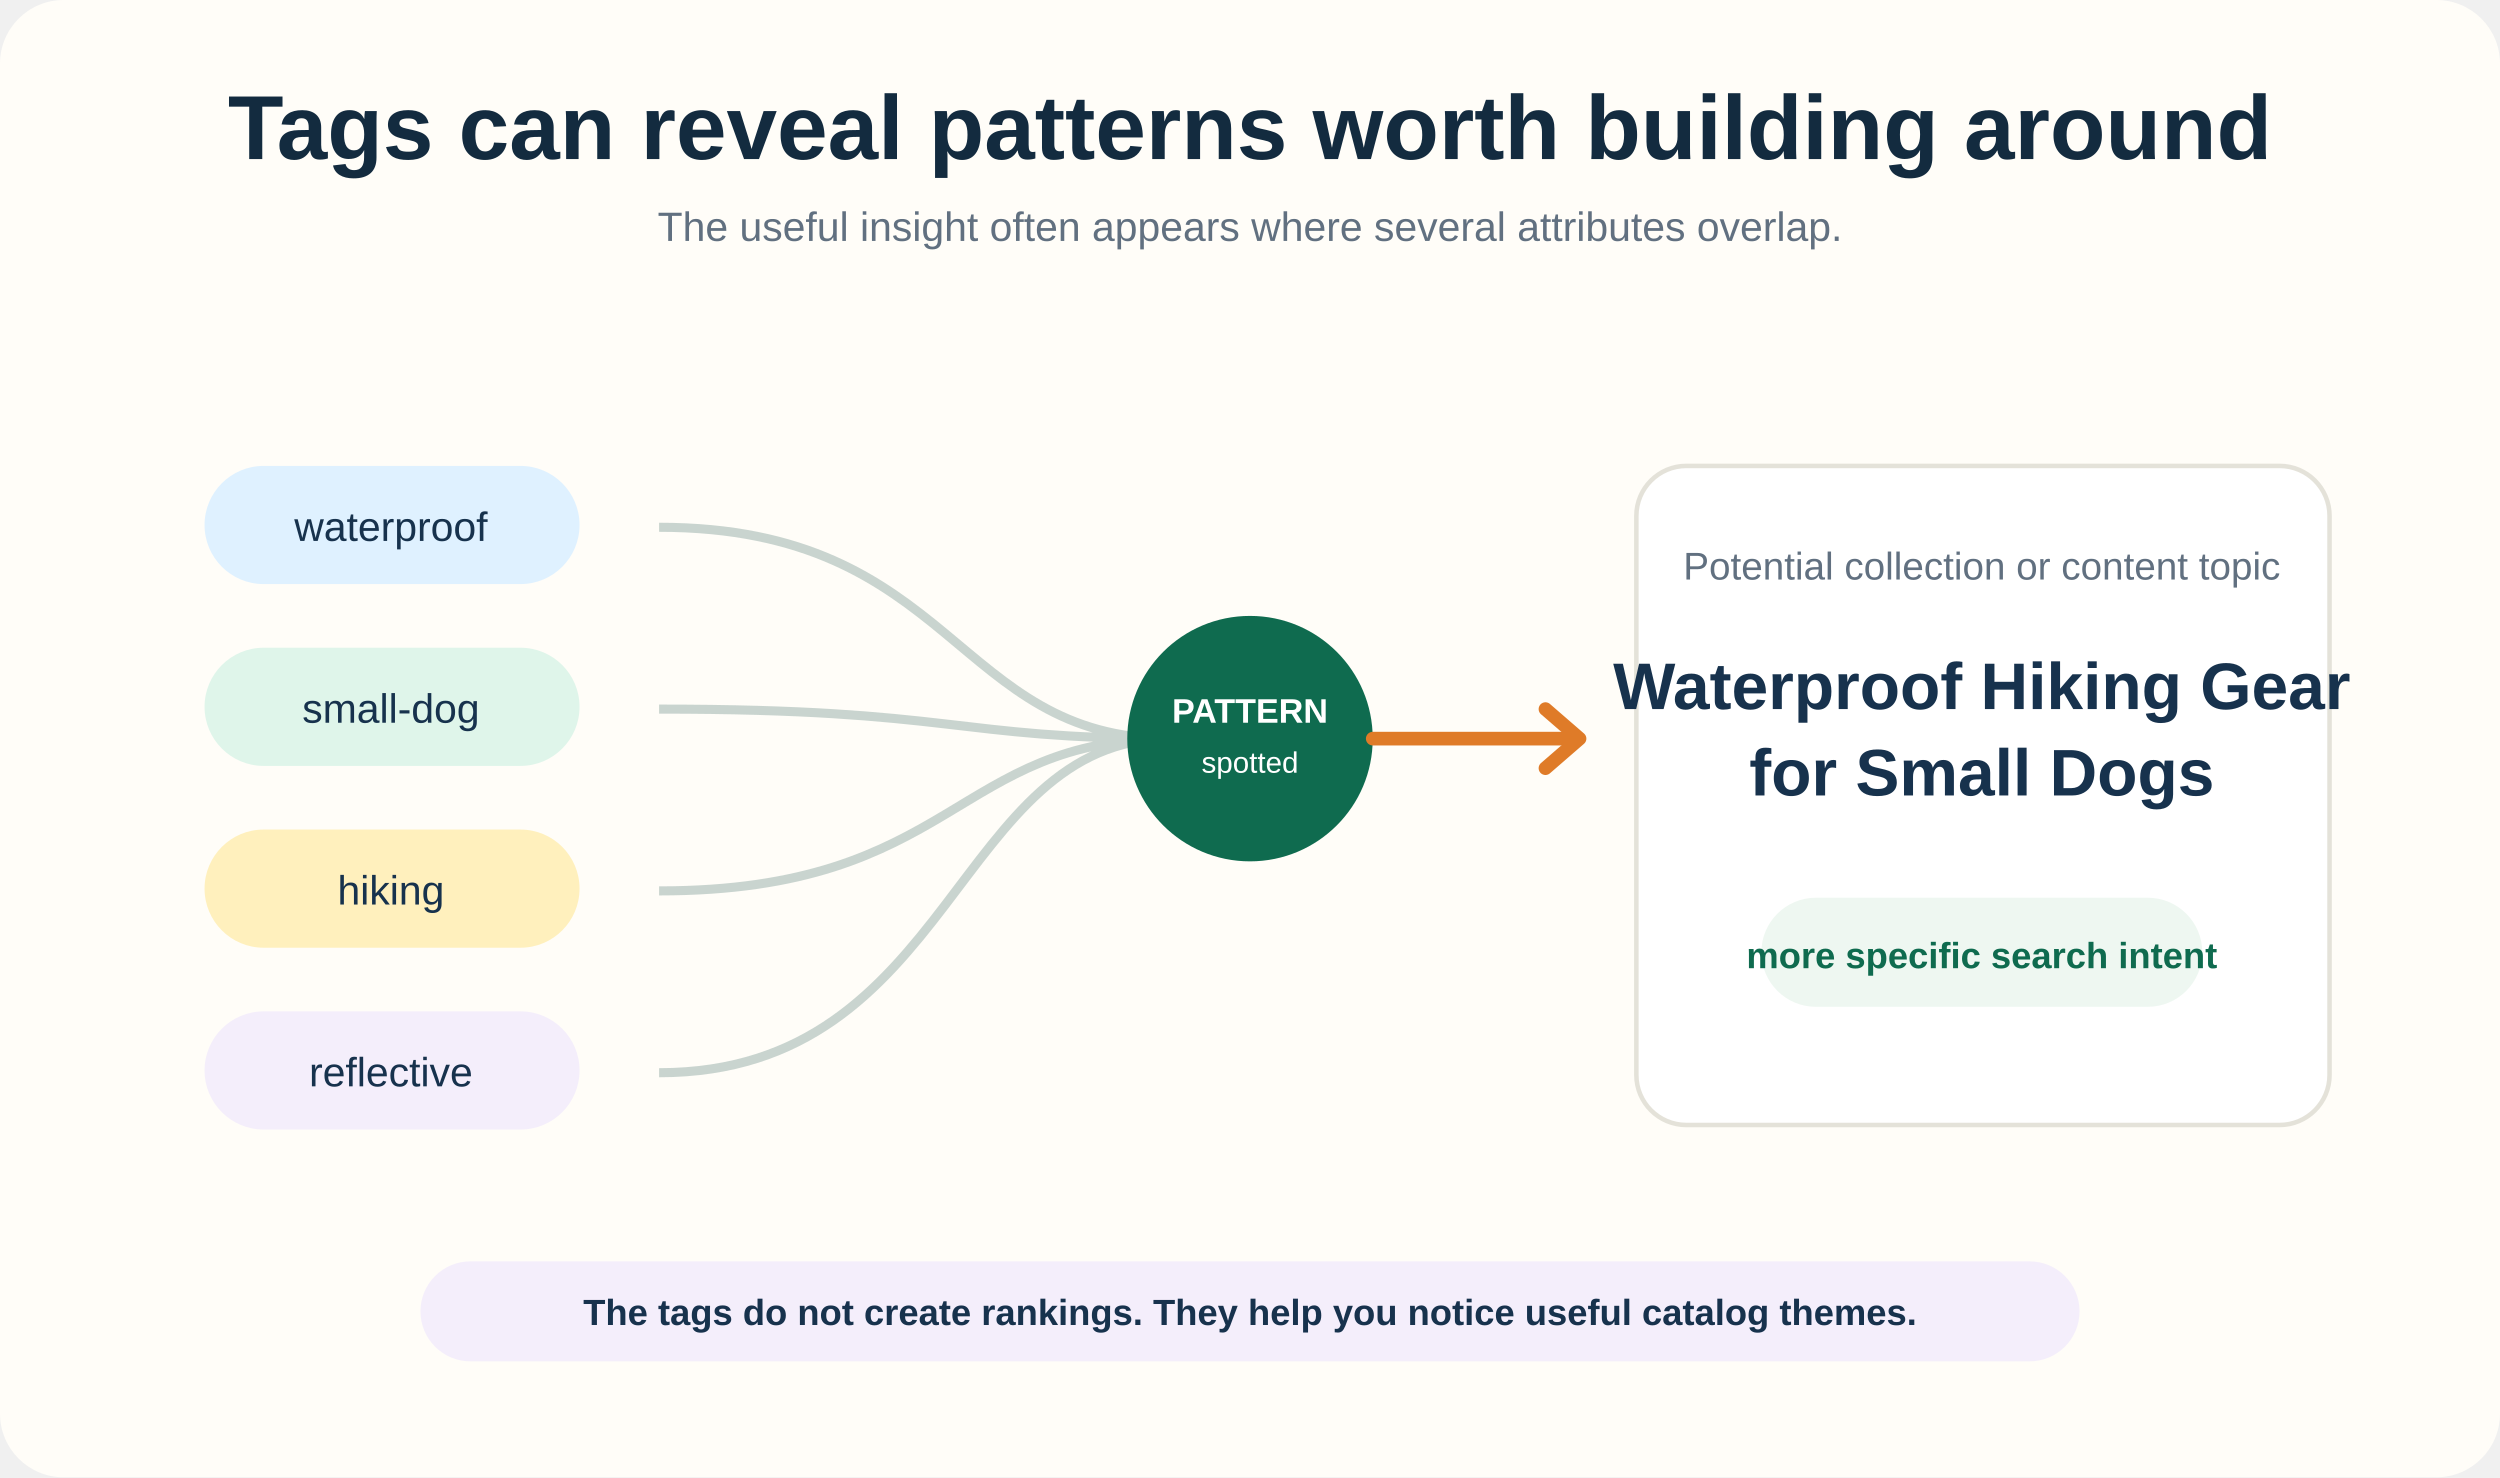
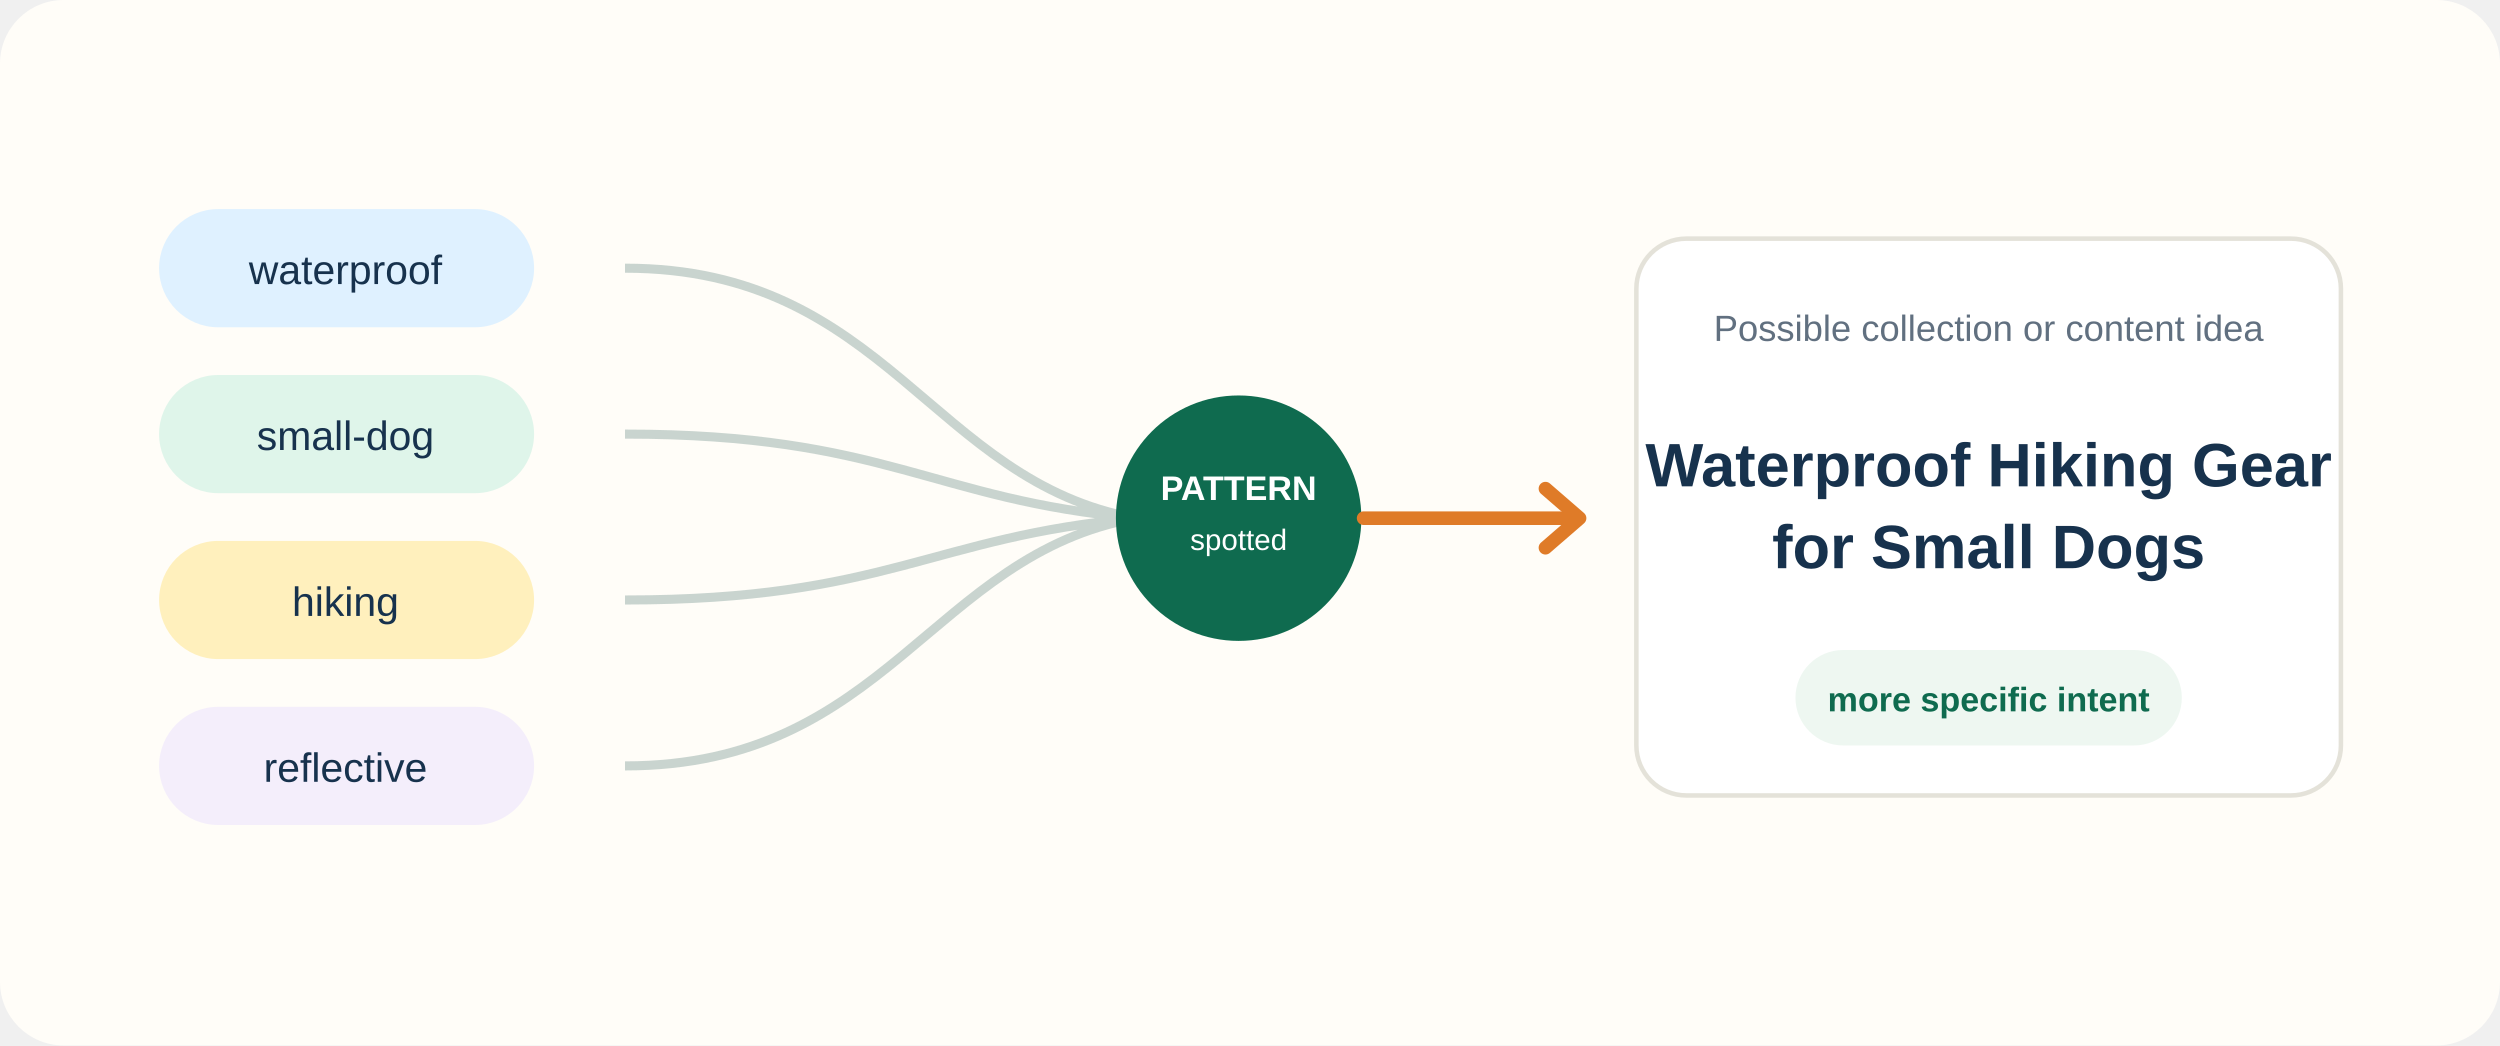
- <svg xmlns="http://www.w3.org/2000/svg" width="1100" height="650" viewBox="0 0 1100 650" role="img" aria-labelledby="title desc">
-   <rect width="1100" height="650" rx="28" fill="#fffdf8" />
-   <text x="550" y="70" text-anchor="middle" font-family="Arial,sans-serif" font-size="40" font-weight="700" fill="#132b3f">Tags can reveal patterns worth building around</text>
-   <text x="550" y="106" text-anchor="middle" font-family="Arial,sans-serif" font-size="18" fill="#617080">The useful insight often appears where several attributes overlap.</text>
+ <svg xmlns="http://www.w3.org/2000/svg" width="1100" height="460" viewBox="0 0 1100 460" role="img" aria-labelledby="title desc">
+   <rect width="1100" height="460" rx="28" fill="#fffdf8" />
  <g font-family="Arial,sans-serif" font-size="18" fill="#17324d">
-     <rect x="90" y="205" width="165" height="52" rx="26" fill="#dff1ff" />
-     <text x="172" y="238" text-anchor="middle">waterproof</text>
-     <rect x="90" y="285" width="165" height="52" rx="26" fill="#dff5ea" />
-     <text x="172" y="318" text-anchor="middle">small-dog</text>
-     <rect x="90" y="365" width="165" height="52" rx="26" fill="#fff0bd" />
-     <text x="172" y="398" text-anchor="middle">hiking</text>
-     <rect x="90" y="445" width="165" height="52" rx="26" fill="#f4eefb" />
-     <text x="172" y="478" text-anchor="middle">reflective</text>
+     <rect x="70" y="92" width="165" height="52" rx="26" fill="#dff1ff" />
+     <text x="152" y="125" text-anchor="middle">waterproof</text>
+     <rect x="70" y="165" width="165" height="52" rx="26" fill="#dff5ea" />
+     <text x="152" y="198" text-anchor="middle">small-dog</text>
+     <rect x="70" y="238" width="165" height="52" rx="26" fill="#fff0bd" />
+     <text x="152" y="271" text-anchor="middle">hiking</text>
+     <rect x="70" y="311" width="165" height="52" rx="26" fill="#f4eefb" />
+     <text x="152" y="344" text-anchor="middle">reflective</text>
  </g>
-   <path d="M290 232C420 232 420 325 515 325M290 312C420 312 420 325 515 325M290 392C420 392 420 325 515 325M290 472C420 472 420 325 515 325" fill="none" stroke="#c9d4cf" stroke-width="4" />
-   <circle cx="550" cy="325" r="54" fill="#0f6b4f" />
-   <text x="550" y="318" text-anchor="middle" font-family="Arial,sans-serif" font-size="15" font-weight="700" fill="#fff">PATTERN</text>
-   <text x="550" y="340" text-anchor="middle" font-family="Arial,sans-serif" font-size="13" fill="#fff">spotted</text>
-   <path d="M604 325h88" stroke="#df7b28" stroke-width="6" stroke-linecap="round" />
-   <path d="M680 312l15 13-15 13" fill="none" stroke="#df7b28" stroke-width="6" stroke-linecap="round" stroke-linejoin="round" />
-   <rect x="720" y="205" width="305" height="290" rx="22" fill="#fff" stroke="#e4e2d9" stroke-width="2" />
-   <text x="872" y="255" text-anchor="middle" font-family="Arial,sans-serif" font-size="17" fill="#617080">Potential collection or content topic</text>
-   <text x="872" y="312" text-anchor="middle" font-family="Arial,sans-serif" font-size="29" font-weight="700" fill="#17324d">Waterproof Hiking Gear</text>
-   <text x="872" y="350" text-anchor="middle" font-family="Arial,sans-serif" font-size="29" font-weight="700" fill="#17324d">for Small Dogs</text>
-   <rect x="775" y="395" width="194" height="48" rx="24" fill="#eef7f1" />
-   <text x="872" y="426" text-anchor="middle" font-family="Arial,sans-serif" font-size="16" font-weight="700" fill="#0f6b4f">more specific search intent</text>
-   <rect x="185" y="555" width="730" height="44" rx="22" fill="#f4eefb" />
-   <text x="550" y="583" text-anchor="middle" font-family="Arial,sans-serif" font-size="16" font-weight="700" fill="#17324d">The tags do not create rankings. They help you notice useful catalog themes.</text>
+   <path d="M275 118C390 118 410 212 500 228M275 191C390 191 410 220 500 228M275 264C390 264 410 236 500 228M275 337C390 337 410 244 500 228" fill="none" stroke="#c9d4cf" stroke-width="4" />
+   <circle cx="545" cy="228" r="54" fill="#0f6b4f" />
+   <text x="545" y="220" text-anchor="middle" font-family="Arial,sans-serif" font-size="15" font-weight="700" fill="#fff">PATTERN</text>
+   <text x="545" y="242" text-anchor="middle" font-family="Arial,sans-serif" font-size="13" fill="#fff">spotted</text>
+   <path d="M600 228h92" stroke="#df7b28" stroke-width="6" stroke-linecap="round" />
+   <path d="M680 215l15 13-15 13" fill="none" stroke="#df7b28" stroke-width="6" stroke-linecap="round" stroke-linejoin="round" />
+   <rect x="720" y="105" width="310" height="245" rx="22" fill="#fff" stroke="#e4e2d9" stroke-width="2" />
+   <text x="875" y="150" text-anchor="middle" font-family="Arial,sans-serif" font-size="16" fill="#617080">Possible collection or content idea</text>
+   <text x="875" y="214" text-anchor="middle" font-family="Arial,sans-serif" font-size="27" font-weight="700" fill="#17324d">Waterproof Hiking Gear</text>
+   <text x="875" y="250" text-anchor="middle" font-family="Arial,sans-serif" font-size="27" font-weight="700" fill="#17324d">for Small Dogs</text>
+   <rect x="790" y="286" width="170" height="42" rx="21" fill="#eef7f1" />
+   <text x="875" y="313" text-anchor="middle" font-family="Arial,sans-serif" font-size="15" font-weight="700" fill="#0f6b4f">more specific intent</text>
</svg>
